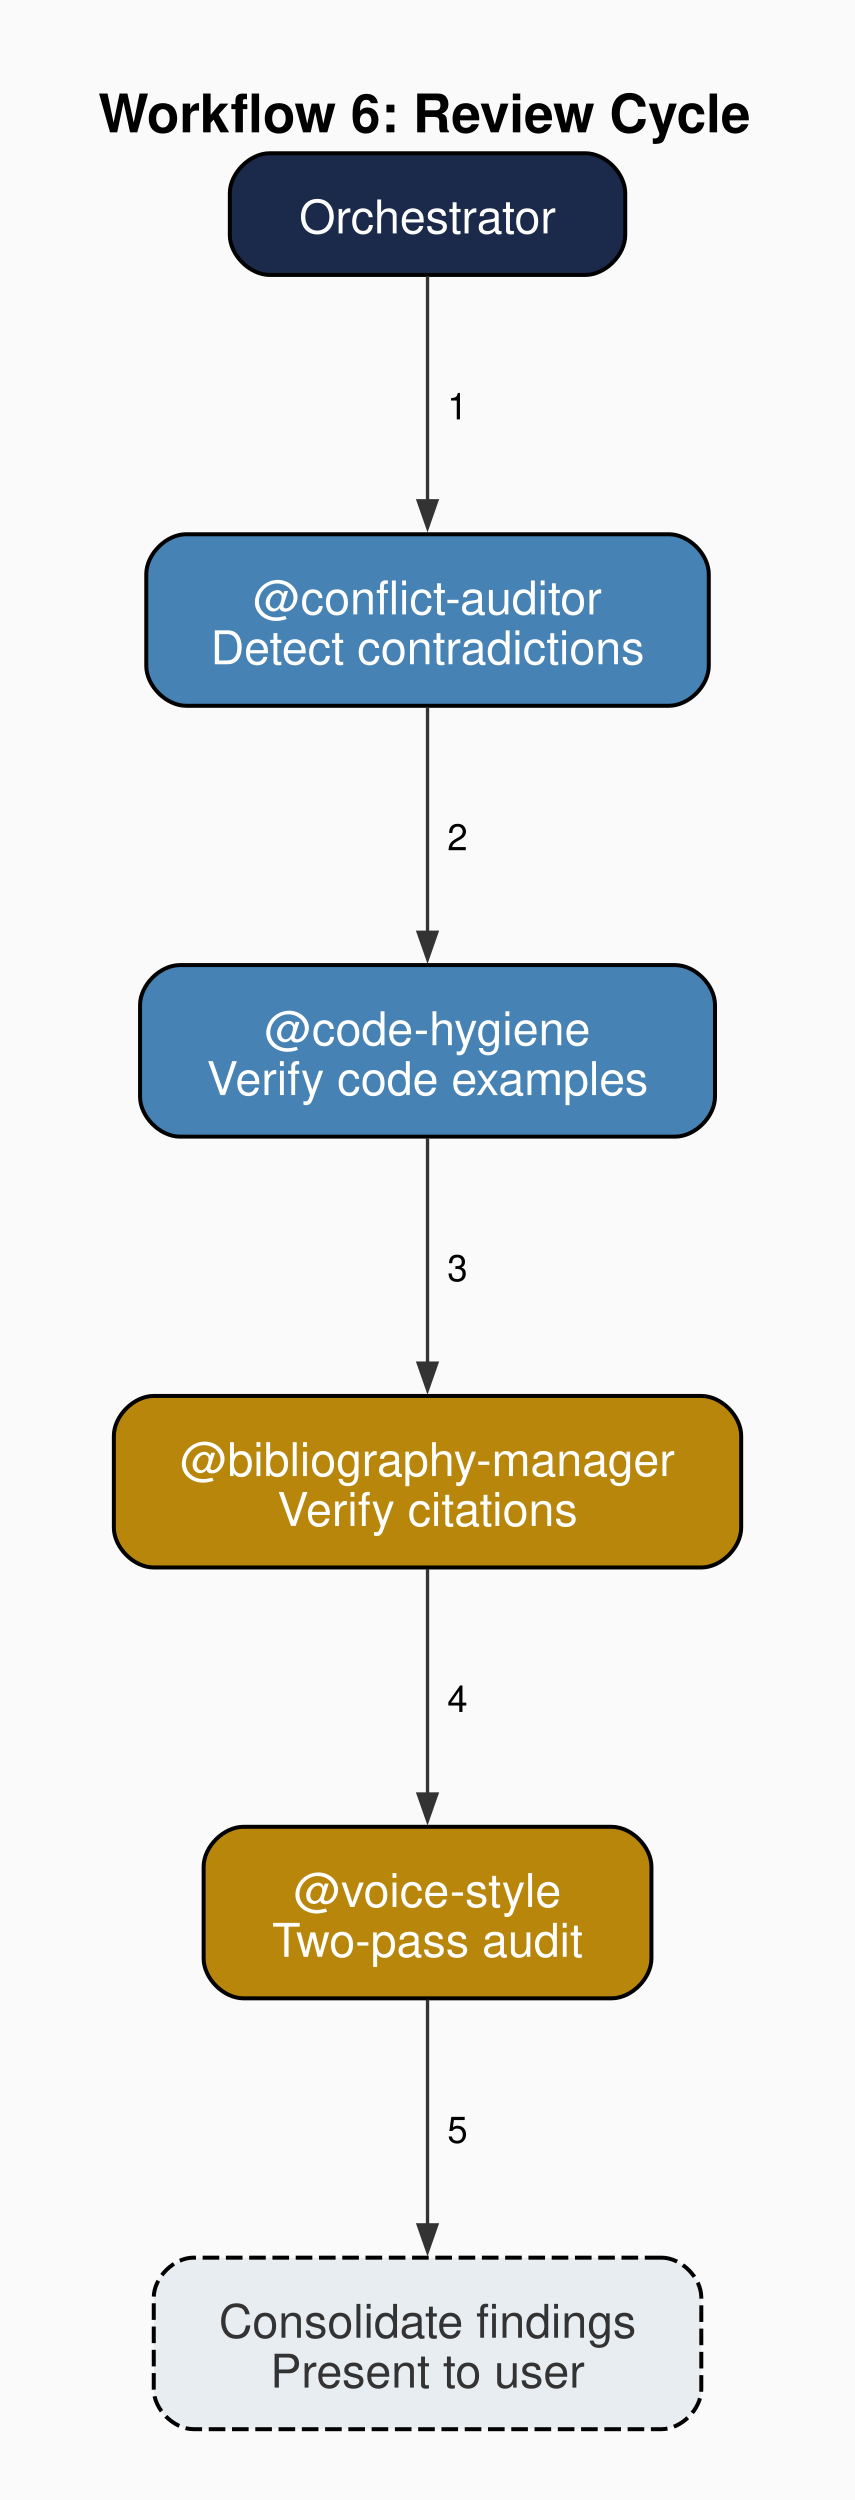
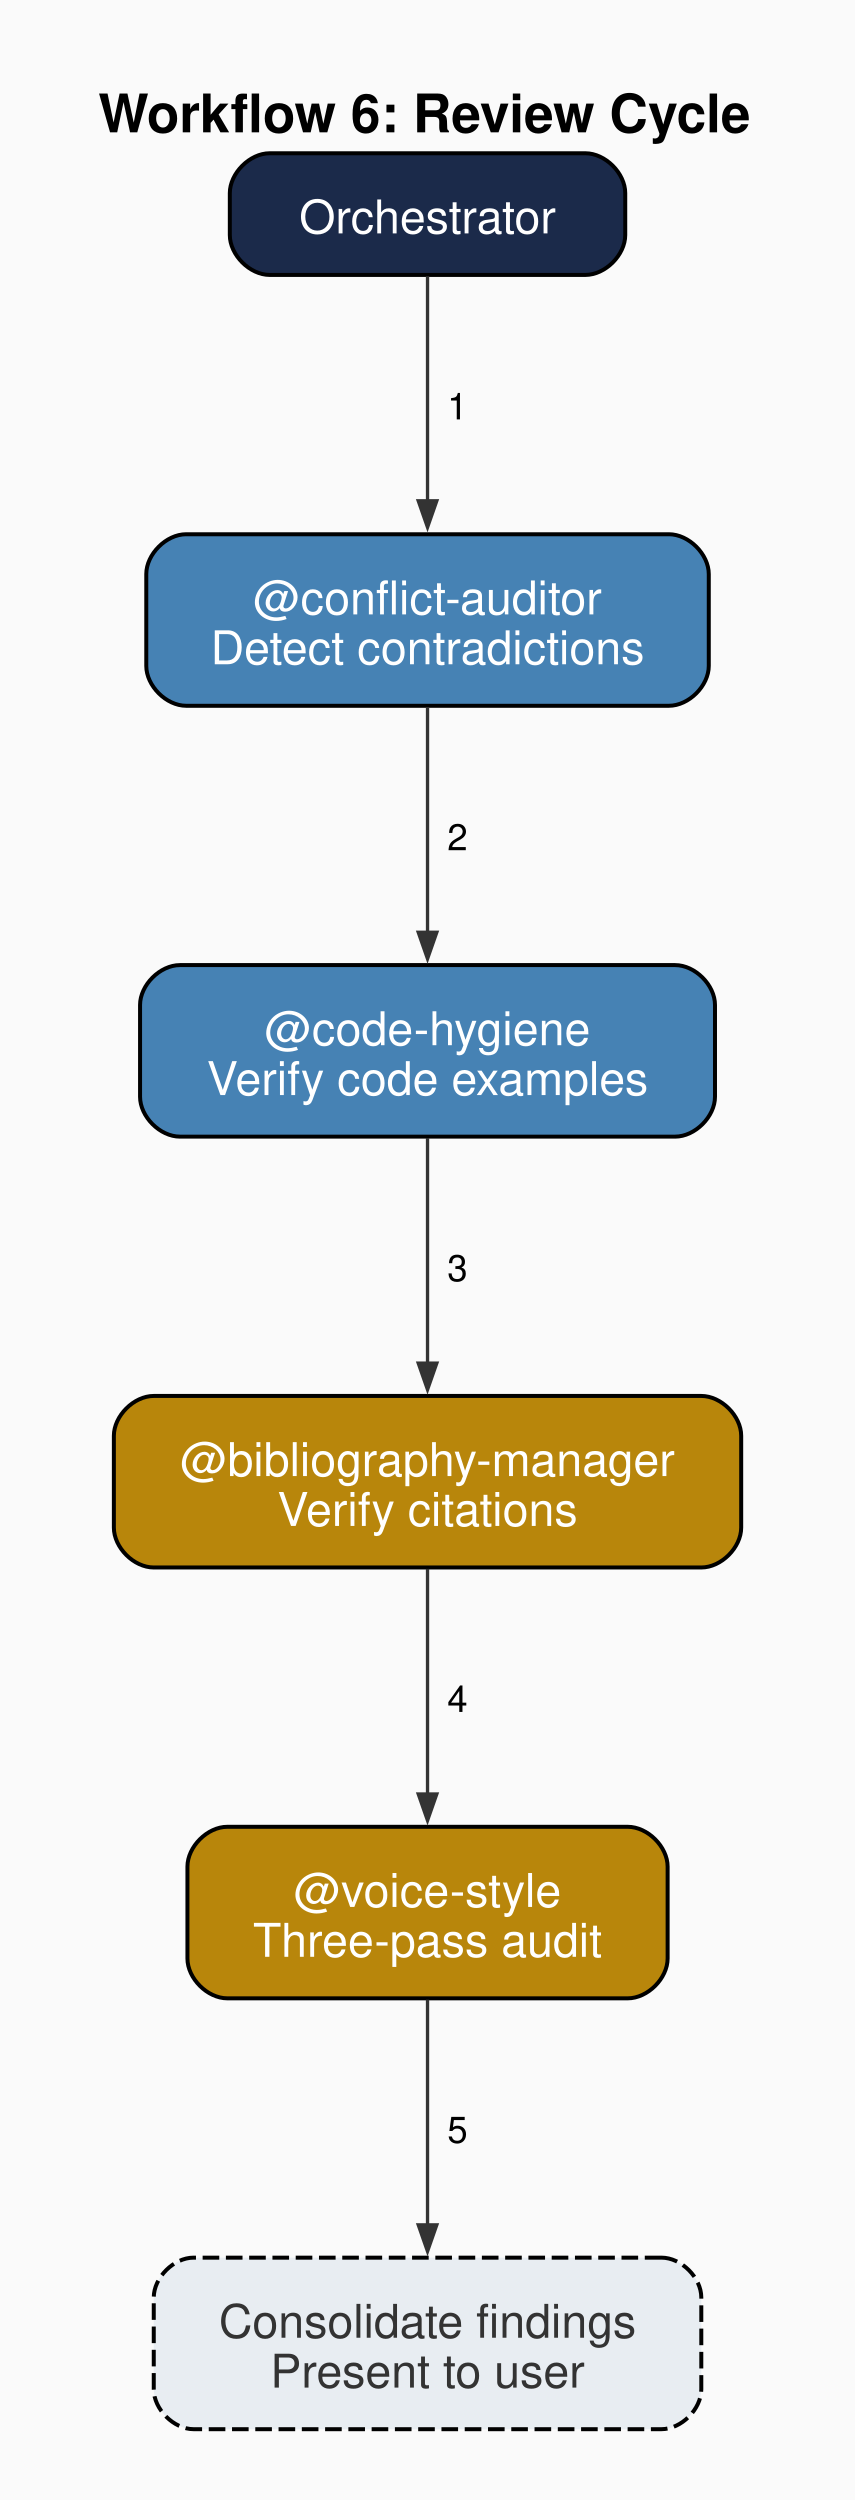
<svg xmlns="http://www.w3.org/2000/svg" width="257pt" height="752pt" viewBox="0.00 0.00 257.00 752.00">
  <g id="graph0" class="graph" transform="scale(1 1) rotate(0) translate(21.6 730.7)">
    <polygon fill="#fafafa" stroke="none" points="-21.6,21.6 -21.6,-730.7 235.6,-730.7 235.6,21.6 -21.6,21.6" />
    <text xml:space="preserve" text-anchor="start" x="8" y="-690.9" font-family="Helvetica,sans-Serif" font-weight="bold" font-size="16.00">Workflow 6: Review Cycle</text>
    <g id="node1" class="node">
      <path fill="#1b2a4a" stroke="black" stroke-width="1.2" d="M154.47,-684.6C154.47,-684.6 59.52,-684.6 59.52,-684.6 53.53,-684.6 47.53,-678.6 47.53,-672.6 47.53,-672.6 47.53,-660 47.53,-660 47.53,-654 53.53,-648 59.53,-648 59.53,-648 154.47,-648 154.47,-648 160.47,-648 166.47,-654 166.47,-660 166.47,-660 166.47,-672.6 166.47,-672.6 166.47,-678.6 160.47,-684.6 154.47,-684.6" />
      <text xml:space="preserve" text-anchor="middle" x="107" y="-660.5" font-family="Helvetica,sans-Serif" font-size="14.00" fill="white">Orchestrator</text>
    </g>
    <g id="node2" class="node">
      <path fill="#4682b4" stroke="black" stroke-width="1.2" d="M179.6,-570C179.6,-570 34.4,-570 34.4,-570 28.4,-570 22.4,-564 22.4,-558 22.4,-558 22.4,-530.4 22.4,-530.4 22.4,-524.4 28.4,-518.4 34.4,-518.4 34.4,-518.4 179.6,-518.4 179.6,-518.4 185.6,-518.4 191.6,-524.4 191.6,-530.4 191.6,-530.4 191.6,-558 191.6,-558 191.6,-564 185.6,-570 179.6,-570" />
      <text xml:space="preserve" text-anchor="middle" x="107" y="-545.9" font-family="Helvetica,sans-Serif" font-size="14.00" fill="white">@conflict-auditor</text>
      <text xml:space="preserve" text-anchor="middle" x="107" y="-530.9" font-family="Helvetica,sans-Serif" font-size="14.00" fill="white">Detect contradictions</text>
    </g>
    <g id="edge1" class="edge">
      <path fill="none" stroke="#333333" d="M107,-647.58C107,-629.85 107,-602.09 107,-579.95" />
      <polygon fill="#333333" stroke="#333333" points="109.8,-580.06 107,-572.06 104.2,-580.06 109.8,-580.06" />
      <text xml:space="preserve" text-anchor="middle" x="116" y="-604.55" font-family="Helvetica,sans-Serif" font-size="11.00">  1  </text>
    </g>
    <g id="node3" class="node">
      <path fill="#4682b4" stroke="black" stroke-width="1.2" d="M181.47,-440.4C181.47,-440.4 32.53,-440.4 32.53,-440.4 26.53,-440.4 20.53,-434.4 20.53,-428.4 20.53,-428.4 20.53,-400.8 20.53,-400.8 20.53,-394.8 26.53,-388.8 32.53,-388.8 32.53,-388.8 181.47,-388.8 181.47,-388.8 187.47,-388.8 193.47,-394.8 193.47,-400.8 193.47,-400.8 193.47,-428.4 193.47,-428.4 193.47,-434.4 187.47,-440.4 181.47,-440.4" />
      <text xml:space="preserve" text-anchor="middle" x="107" y="-416.3" font-family="Helvetica,sans-Serif" font-size="14.00" fill="white">@code-hygiene</text>
      <text xml:space="preserve" text-anchor="middle" x="107" y="-401.3" font-family="Helvetica,sans-Serif" font-size="14.00" fill="white">Verify code examples</text>
    </g>
    <g id="edge2" class="edge">
      <path fill="none" stroke="#333333" d="M107,-517.99C107,-498.59 107,-471.57 107,-450.15" />
      <polygon fill="#333333" stroke="#333333" points="109.8,-450.27 107,-442.27 104.2,-450.27 109.8,-450.27" />
      <text xml:space="preserve" text-anchor="middle" x="116" y="-474.95" font-family="Helvetica,sans-Serif" font-size="11.00">  2  </text>
    </g>
    <g id="node4" class="node">
      <path fill="#b8860b" stroke="black" stroke-width="1.2" d="M189.35,-310.8C189.35,-310.8 24.65,-310.8 24.65,-310.8 18.65,-310.8 12.65,-304.8 12.65,-298.8 12.65,-298.8 12.65,-271.2 12.65,-271.2 12.65,-265.2 18.65,-259.2 24.65,-259.2 24.65,-259.2 189.35,-259.2 189.35,-259.2 195.35,-259.2 201.35,-265.2 201.35,-271.2 201.35,-271.2 201.35,-298.8 201.35,-298.8 201.35,-304.8 195.35,-310.8 189.35,-310.8" />
      <text xml:space="preserve" text-anchor="middle" x="107" y="-286.7" font-family="Helvetica,sans-Serif" font-size="14.00" fill="white">@bibliography-manager</text>
      <text xml:space="preserve" text-anchor="middle" x="107" y="-271.7" font-family="Helvetica,sans-Serif" font-size="14.00" fill="white">Verify citations</text>
    </g>
    <g id="edge3" class="edge">
      <path fill="none" stroke="#333333" d="M107,-388.39C107,-368.99 107,-341.97 107,-320.55" />
      <polygon fill="#333333" stroke="#333333" points="109.8,-320.67 107,-312.67 104.2,-320.67 109.8,-320.67" />
      <text xml:space="preserve" text-anchor="middle" x="116" y="-345.35" font-family="Helvetica,sans-Serif" font-size="11.00">  3  </text>
    </g>
    <g id="node5" class="node">
-       <path fill="#b8860b" stroke="black" stroke-width="1.2" d="M162.35,-181.2C162.35,-181.2 51.65,-181.2 51.65,-181.2 45.65,-181.2 39.65,-175.2 39.65,-169.2 39.65,-169.2 39.65,-141.6 39.65,-141.6 39.65,-135.6 45.65,-129.6 51.65,-129.6 51.65,-129.6 162.35,-129.6 162.35,-129.6 168.35,-129.6 174.35,-135.6 174.35,-141.6 174.35,-141.6 174.35,-169.2 174.35,-169.2 174.35,-175.2 168.35,-181.2 162.35,-181.2" />
+       <path fill="#b8860b" stroke="black" stroke-width="1.2" d="M167.22,-181.2C167.22,-181.2 46.78,-181.2 46.78,-181.2 40.77,-181.2 34.78,-175.2 34.78,-169.2 34.78,-169.2 34.78,-141.6 34.78,-141.6 34.78,-135.6 40.78,-129.6 46.78,-129.6 46.78,-129.6 167.22,-129.6 167.22,-129.6 173.22,-129.6 179.22,-135.6 179.22,-141.6 179.22,-141.6 179.22,-169.2 179.22,-169.2 179.22,-175.2 173.22,-181.2 167.22,-181.2" />
      <text xml:space="preserve" text-anchor="middle" x="107" y="-157.1" font-family="Helvetica,sans-Serif" font-size="14.00" fill="white">@voice-style</text>
-       <text xml:space="preserve" text-anchor="middle" x="107" y="-142.1" font-family="Helvetica,sans-Serif" font-size="14.00" fill="white">Two-pass audit</text>
+       <text xml:space="preserve" text-anchor="middle" x="107" y="-142.1" font-family="Helvetica,sans-Serif" font-size="14.00" fill="white">Three-pass audit</text>
    </g>
    <g id="edge4" class="edge">
      <path fill="none" stroke="#333333" d="M107,-258.79C107,-239.39 107,-212.37 107,-190.95" />
      <polygon fill="#333333" stroke="#333333" points="109.8,-191.07 107,-183.07 104.2,-191.07 109.8,-191.07" />
      <text xml:space="preserve" text-anchor="middle" x="116" y="-215.75" font-family="Helvetica,sans-Serif" font-size="11.00">  4  </text>
    </g>
    <g id="node6" class="node">
      <path fill="#e8edf2" stroke="black" stroke-width="1.2" stroke-dasharray="5,2" d="M177.35,-51.6C177.35,-51.6 36.65,-51.6 36.65,-51.6 30.65,-51.6 24.65,-45.6 24.65,-39.6 24.65,-39.6 24.65,-12 24.65,-12 24.65,-6 30.65,0 36.65,0 36.65,0 177.35,0 177.35,0 183.35,0 189.35,-6 189.35,-12 189.35,-12 189.35,-39.6 189.35,-39.6 189.35,-45.6 183.35,-51.6 177.35,-51.6" />
      <text xml:space="preserve" text-anchor="middle" x="107" y="-27.5" font-family="Helvetica,sans-Serif" font-size="14.00" fill="#333333">Consolidate findings</text>
      <text xml:space="preserve" text-anchor="middle" x="107" y="-12.5" font-family="Helvetica,sans-Serif" font-size="14.00" fill="#333333">Present to user</text>
    </g>
    <g id="edge5" class="edge">
      <path fill="none" stroke="#333333" d="M107,-129.19C107,-109.79 107,-82.77 107,-61.35" />
      <polygon fill="#333333" stroke="#333333" points="109.8,-61.47 107,-53.47 104.2,-61.47 109.8,-61.47" />
      <text xml:space="preserve" text-anchor="middle" x="116" y="-86.15" font-family="Helvetica,sans-Serif" font-size="11.00">  5  </text>
    </g>
  </g>
</svg>
